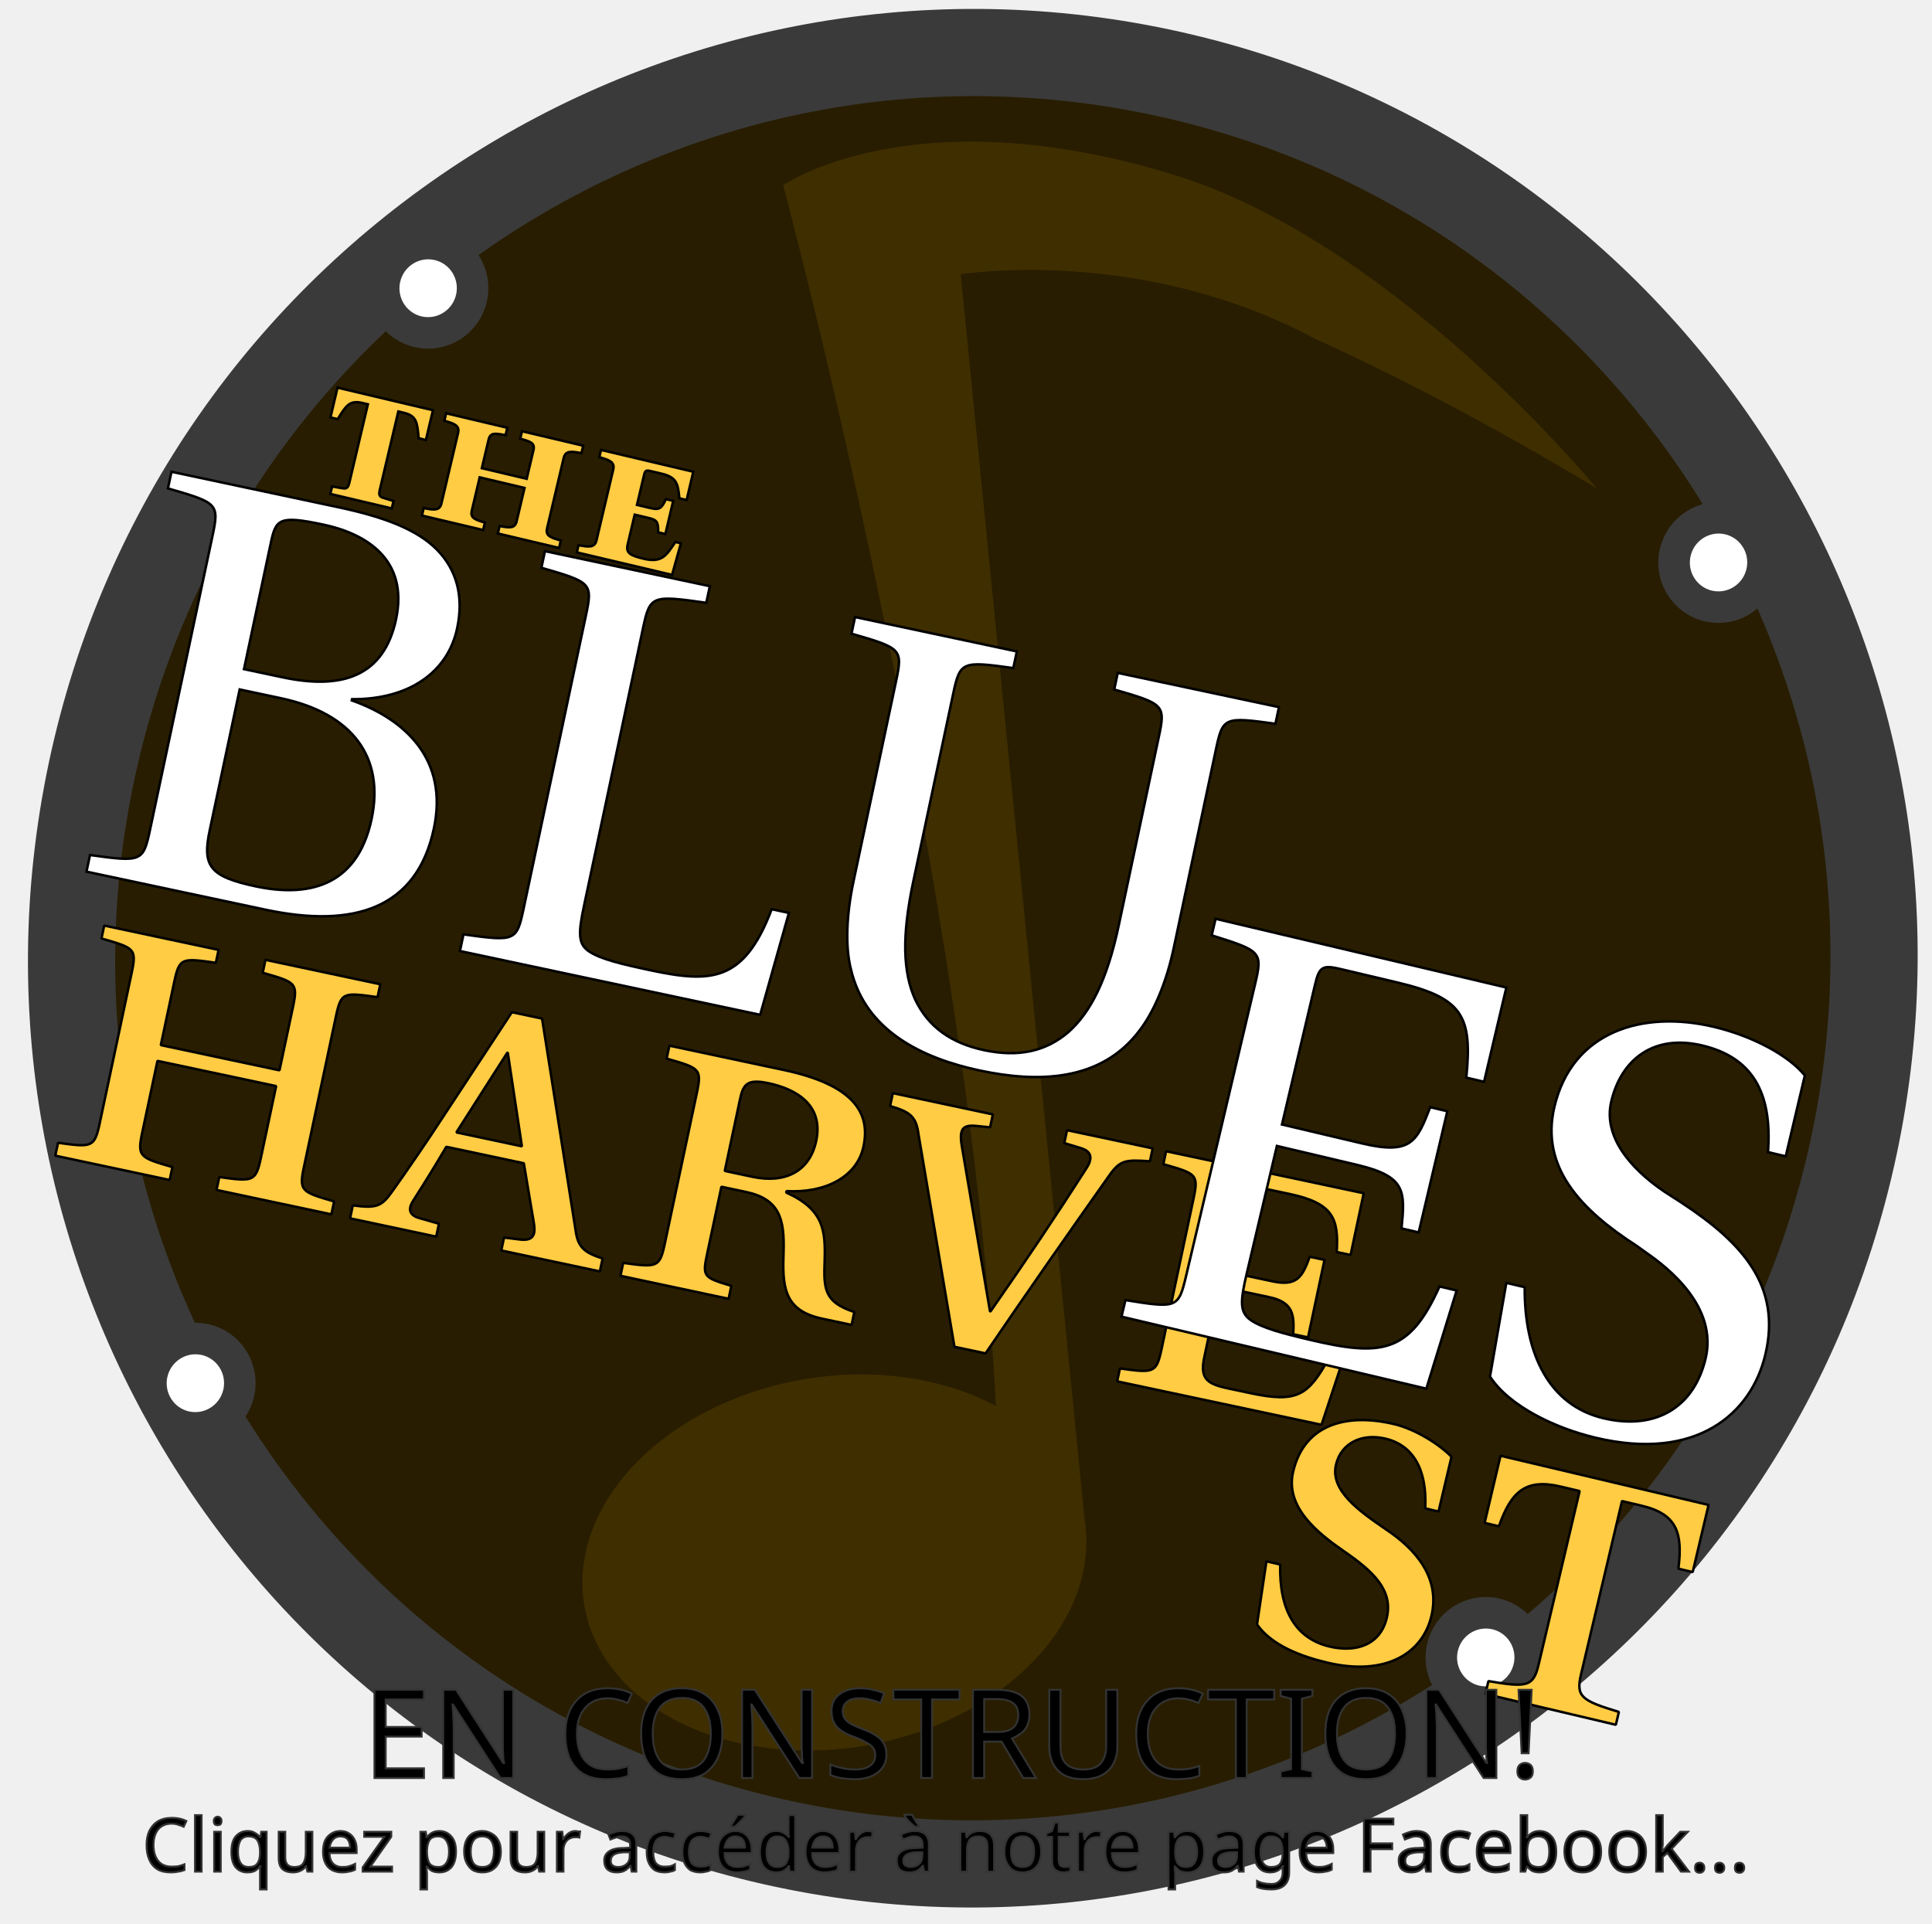
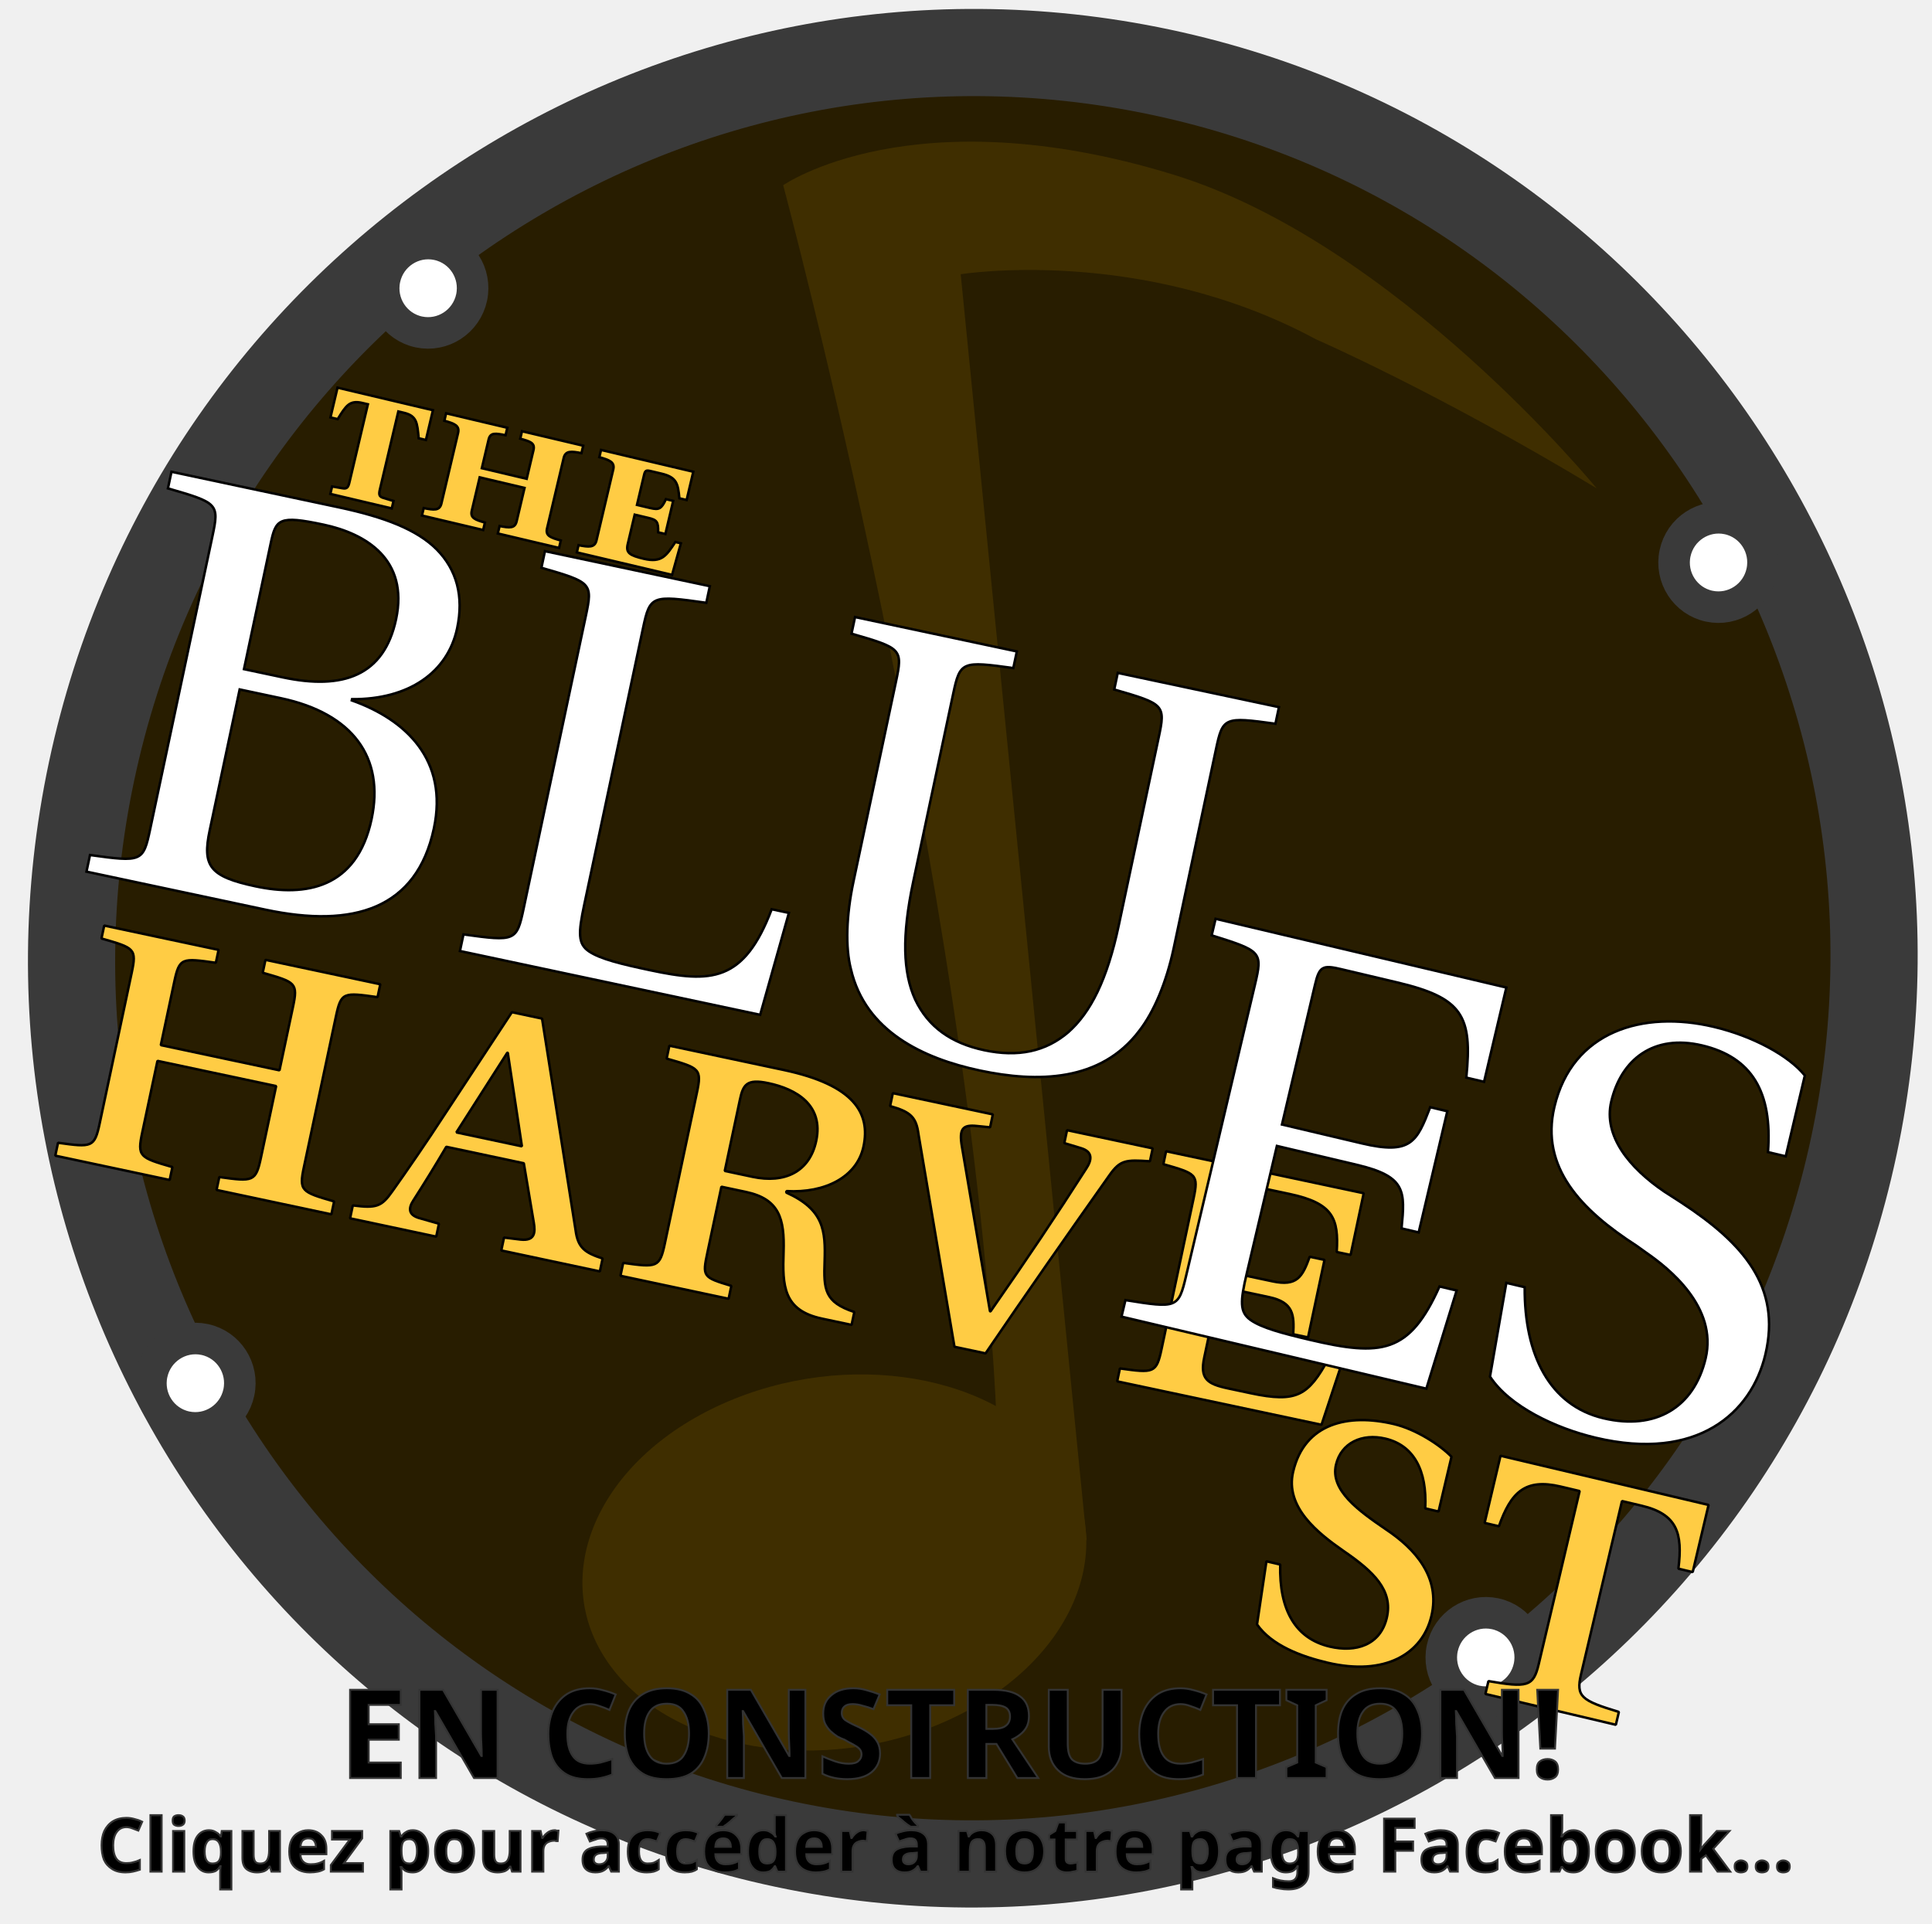
<svg xmlns="http://www.w3.org/2000/svg" xmlns:xlink="http://www.w3.org/1999/xlink" width="78.017mm" height="77.681mm" viewBox="0 0 78.017 77.681" version="1.2" id="svg1149">
  <defs id="defs1146">
    <linearGradient id="linearGradient951">
      <stop style="stop-color:#101010;stop-opacity:1;" offset="0" id="stop947" />
      <stop style="stop-color:#ffffff;stop-opacity:0;" offset="1" id="stop949" />
    </linearGradient>
    <linearGradient xlink:href="#linearGradient951" id="linearGradient953" x1="130.402" y1="118.51" x2="193.326" y2="118.51" gradientUnits="userSpaceOnUse" gradientTransform="translate(-5.035337,1.410246)" />
    <linearGradient xlink:href="#linearGradient951" id="linearGradient1024" gradientUnits="userSpaceOnUse" gradientTransform="translate(-4.198577,-1.097063)" x1="130.402" y1="118.51" x2="193.326" y2="118.51" />
    <linearGradient xlink:href="#linearGradient951" id="linearGradient1028" gradientUnits="userSpaceOnUse" gradientTransform="translate(4.589154,-27.77149)" x1="130.402" y1="118.51" x2="193.326" y2="118.51" />
  </defs>
  <g id="layer1" transform="translate(-77.68631,-75.58295)">
    <g id="g1220" transform="translate(-56.73287,1.61364)">
      <g id="g1234" transform="translate(12.74393,3.106881)">
        <g id="g1220-5" transform="rotate(12) translate(19,-36)">
          <g id="g2929">
            <g id="g4356">
              <rect style="fill-opacity:1;stroke:none;stroke-width:1.103;fill:none" id="rect4244" width="78.017" height="77.681" x="121.675" y="70.862" />
              <ellipse style="fill:#281d00;fill-opacity:1;stroke:#3a3a3a;stroke-width:3.521;stroke-miterlimit:4;stroke-dasharray:none;stroke-opacity:1" id="path32845" cx="161.221" cy="109.703" rx="36.378" ry="36.58" />
              <ellipse style="fill:#ffffff;fill-opacity:1;stroke:#3a3a3a;stroke-width:1.274;stroke-miterlimit:4;stroke-dasharray:none;stroke-opacity:1" id="path32845-7-5" cx="134.081" cy="133.019" rx="1.795" ry="1.805" />
              <ellipse style="fill:#ffffff;fill-opacity:1;stroke:#3a3a3a;stroke-width:1.274;stroke-miterlimit:4;stroke-dasharray:none;stroke-opacity:1" id="path32845-7-5-6" cx="134.081" cy="87.808" rx="1.795" ry="1.805" />
              <ellipse style="fill:#ffffff;fill-opacity:1;stroke:#3a3a3a;stroke-width:1.274;stroke-miterlimit:4;stroke-dasharray:none;stroke-opacity:1" id="path32845-7-5-6-9" cx="187.353" cy="87.808" rx="1.795" ry="1.805" />
              <ellipse style="fill:#ffffff;fill-opacity:1;stroke:#3a3a3a;stroke-width:1.274;stroke-miterlimit:4;stroke-dasharray:none;stroke-opacity:1" id="path32845-7-5-6-9-9" cx="187.353" cy="133.019" rx="1.795" ry="1.805" />
              <ellipse style="fill:#3f2e00;fill-opacity:1;stroke:none;stroke-width:0.681;stroke-opacity:1" id="path30397-2" cx="10.223" cy="207.596" rx="9.983" ry="7.841" transform="matrix(0.8070838,-0.5904369,0.7349644,0.6781057,0,0)" />
              <path style="fill:#3f2e00;fill-opacity:1;stroke:none;stroke-width:0.611px;stroke-linecap:butt;stroke-linejoin:miter;stroke-opacity:1" d="m 166.032,127.723 c -5.411,-20.701 -18.792,-46.965 -18.792,-46.965 0,0 4.364,-4.66 15.305,-3.696 9.37,0.825 19.368,8.838 19.368,8.838 -7.116,-2.466 -12.333,-3.528 -12.333,-3.528 -7.693,-2.258 -14.581,0.412 -14.581,0.412 l 15.613,48.978" id="scythe" />
            </g>
            <g transform="translate(-1,-2) rotate(1.3)">
              <g aria-label="the" id="text16840-2-9" style="font-weight:bold;font-size:8.819px;line-height:1.25;font-family:erewhon;-inkscape-font-specification:'erewhon, Bold';font-variant-caps:all-small-caps;fill:#ffcc44;stroke:url(#linearGradient1028);stroke-width:0.2">
                <path d="m 134.445,92.705 h 0.3 c 0.203,-0.6 0.282,-0.864 0.82,-0.864 h 0.229 v 3.228 c 0,0.212 -0.026,0.3 -0.22,0.309 l -0.423,0.026 v 0.309 h 2.549 v -0.309 l -0.423,-0.026 c -0.194,-0.009 -0.22,-0.097 -0.22,-0.309 v -3.228 h 0.229 c 0.538,0 0.617,0.265 0.82,0.864 h 0.3 v -1.235 h -3.96 z" id="path1407" style="stroke:#000000;fill:#ffcc44;fill-opacity:1;stroke-opacity:1;stroke-width:0.1;stroke-dasharray:none" />
                <path d="m 138.952,95.712 h 2.54 v -0.309 c -0.415,-0.018 -0.626,-0.044 -0.626,-0.344 v -1.385 h 1.861 v 1.385 c 0,0.3 -0.212,0.326 -0.626,0.344 v 0.309 h 2.54 v -0.309 c -0.415,-0.018 -0.653,-0.035 -0.653,-0.344 v -2.928 c 0,-0.309 0.238,-0.335 0.653,-0.353 v -0.309 h -2.54 v 0.309 c 0.415,0.018 0.626,0.026 0.626,0.326 v 1.191 h -1.861 v -1.191 c 0,-0.3 0.212,-0.309 0.626,-0.326 v -0.309 h -2.54 v 0.309 c 0.415,0.018 0.653,0.044 0.653,0.353 v 2.928 c 0,0.309 -0.238,0.326 -0.653,0.344 z" id="path1409" style="stroke:#000000;fill:#ffcc44;fill-opacity:1;stroke-opacity:1;stroke-width:0.1;stroke-dasharray:none" />
                <path d="m 145.382,95.721 h 3.951 l 0.053,-1.323 h -0.229 c -0.229,0.617 -0.335,0.952 -1.085,0.952 -0.582,0 -0.767,-0.062 -0.767,-0.423 v -1.226 h 0.556 c 0.362,0 0.441,0.053 0.529,0.476 h 0.3 V 92.802 H 148.389 c -0.088,0.423 -0.168,0.494 -0.529,0.494 h -0.556 v -1.244 c 0,-0.168 0.026,-0.212 0.203,-0.212 h 0.467 c 0.626,0 0.741,0.229 0.935,0.803 h 0.3 v -1.173 h -3.828 v 0.3 c 0.415,0.018 0.661,0.044 0.661,0.353 v 2.946 c 0,0.309 -0.247,0.335 -0.661,0.353 z" id="path1411" style="stroke:#000000;fill:#ffcc44;fill-opacity:1;stroke-opacity:1;stroke-width:0.1;stroke-dasharray:none" />
              </g>
            </g>
            <g aria-label="harvest" id="text16840-2" style="font-size:19.756px;line-height:1.25;font-family:erewhon;-inkscape-font-specification:'erewhon, Normal';font-variant-caps:all-small-caps;fill:#ffcc44;stroke:url(#linearGradient953);stroke-width:0.2" transform="translate(1.405527,0.3125027)">
              <path d="m 125.232,124.894 h 4.722 v -0.533 c -1.383,-0.099 -1.482,-0.119 -1.482,-1.126 v -2.944 h 4.899 v 2.944 c 0,1.008 -0.099,1.027 -1.482,1.126 v 0.533 h 4.741 v -0.533 c -1.383,-0.099 -1.482,-0.119 -1.482,-1.126 v -6.203 c 0,-1.008 0.099,-1.008 1.482,-1.106 v -0.533 h -4.741 v 0.533 c 1.383,0.099 1.482,0.099 1.482,1.106 v 2.608 h -4.899 v -2.608 c 0,-1.008 0.099,-1.008 1.482,-1.106 v -0.533 h -4.722 v 0.533 c 1.383,0.099 1.482,0.099 1.482,1.106 v 6.203 c 0,1.008 -0.099,1.027 -1.482,1.126 z" id="path1392" style="fill:#ffcc44;fill-opacity:1;stroke:#000000;stroke-width:0.1;stroke-linejoin:bevel;stroke-dasharray:none;stroke-opacity:1" />
              <path d="m 137.402,124.894 h 3.556 v -0.533 l -0.849,-0.059 c -0.435,-0.04 -0.494,-0.296 -0.356,-0.652 0.296,-0.79 0.553,-1.501 0.849,-2.39 h 3.2 l 0.889,2.252 c 0.158,0.395 0.198,0.731 -0.375,0.79 l -0.672,0.059 v 0.533 h 4.07 v -0.533 c -0.751,-0.079 -1.067,-0.217 -1.304,-0.889 l -3.102,-8.08 h -1.245 l -1.798,4.603 c -0.454,1.185 -1.027,2.568 -1.422,3.477 -0.296,0.691 -0.474,0.81 -1.442,0.889 z m 3.477,-4.287 1.343,-3.576 h 0.02 l 1.343,3.576 z" id="path1394" style="fill:#ffcc44;fill-opacity:1;stroke:#000000;stroke-width:0.1;stroke-linejoin:bevel;stroke-dasharray:none;stroke-opacity:1" />
              <path d="m 148.564,124.894 h 4.465 v -0.533 c -1.205,-0.099 -1.225,-0.119 -1.225,-1.126 v -2.707 h 1.008 c 1.383,0 1.758,0.731 1.995,2.055 0.237,1.343 0.474,2.311 2.074,2.311 h 1.225 v -0.533 c -1.264,-0.138 -1.403,-0.632 -1.6,-1.758 -0.217,-1.205 -0.454,-2.035 -2.094,-2.39 v -0.059 c 1.541,-0.237 2.667,-1.146 2.667,-2.41 0,-1.363 -0.869,-2.351 -3.793,-2.351 h -4.722 v 0.533 c 1.383,0.099 1.482,0.099 1.482,1.106 v 6.203 c 0,1.008 -0.099,1.027 -1.482,1.126 z m 3.24,-5.018 v -2.924 c 0,-0.632 0.079,-0.909 0.988,-0.909 1.146,0 2.371,0.395 2.371,1.877 0,1.284 -0.889,1.956 -2.213,1.956 z" id="path1396" style="fill:#ffcc44;fill-opacity:1;stroke:#000000;stroke-width:0.1;stroke-linejoin:bevel;stroke-dasharray:none;stroke-opacity:1" />
              <path d="m 157.79,115.925 c 0.869,0.059 1.126,0.217 1.363,0.889 l 3.2,8.08 h 1.284 c 1.106,-2.707 2.252,-5.413 3.398,-8.08 0.296,-0.691 0.514,-0.751 1.482,-0.889 v -0.533 h -3.536 v 0.533 l 0.691,0.059 c 0.533,0.04 0.533,0.395 0.395,0.751 -0.81,2.153 -1.561,4.03 -2.588,6.46 h -0.02 l -2.489,-6.263 c -0.277,-0.691 -0.158,-0.889 0.415,-0.948 l 0.533,-0.059 v -0.533 h -4.129 z" id="path1398" style="fill:#ffcc44;fill-opacity:1;stroke:#000000;stroke-width:0.1;stroke-linejoin:bevel;stroke-dasharray:none;stroke-opacity:1" />
              <path d="m 169.07,124.894 h 8.436 l 0.296,-2.667 h -0.573 c -0.494,1.62 -0.869,2.015 -2.786,2.015 h -0.929 c -0.869,0 -1.205,-0.138 -1.205,-1.027 v -2.924 h 2.055 c 1.008,0 1.146,0.494 1.264,1.264 h 0.612 v -3.2 h -0.612 c -0.119,0.869 -0.257,1.284 -1.264,1.284 h -2.055 v -2.805 c 0,-0.77 0.356,-0.79 0.83,-0.79 h 1.166 c 1.798,0 2.153,0.553 2.351,1.897 h 0.573 v -2.548 h -8.159 v 0.533 c 1.383,0.099 1.482,0.099 1.482,1.106 v 6.203 c 0,1.008 -0.099,1.027 -1.482,1.126 z" id="path1400" style="fill:#ffcc44;fill-opacity:1;stroke:#000000;stroke-width:0.1;stroke-linejoin:bevel;stroke-dasharray:none;stroke-opacity:1" />
              <g transform="translate(0,5) rotate(1.3)">
                <path d="m 179.284,121.714 0.217,2.568 c 0.77,0.691 2.035,0.849 3.121,0.849 2.39,0 3.655,-1.225 3.655,-2.805 0,-1.6 -1.264,-2.489 -2.608,-2.983 -1.225,-0.474 -2.548,-1.008 -2.548,-2.074 0,-0.909 0.731,-1.482 1.699,-1.482 1.166,0 1.936,0.849 2.213,2.371 h 0.553 v -2.272 c -0.553,-0.356 -1.64,-0.751 -2.568,-0.751 -1.897,0 -3.517,0.79 -3.517,2.805 0,1.482 1.561,2.193 2.707,2.647 1.383,0.533 2.331,1.087 2.331,2.232 0,1.126 -0.889,1.659 -1.976,1.659 -1.422,0 -2.331,-0.968 -2.707,-2.766 z" id="path1402" style="fill:#ffcc44;fill-opacity:1;stroke:#000000;stroke-width:0.1;stroke-linejoin:bevel;stroke-dasharray:none;stroke-opacity:1" />
                <path d="m 187.502,118.177 h 0.593 c 0.158,-1.442 0.573,-2.134 2.055,-2.134 h 0.79 v 7.191 c 0,0.929 -0.237,1.027 -1.818,1.126 v 0.533 h 5.413 v -0.533 c -1.58,-0.099 -1.837,-0.198 -1.837,-1.126 v -7.191 h 0.81 c 1.482,0 1.877,0.691 2.035,2.134 h 0.593 v -2.786 h -8.633 z" id="path1404" style="fill:#ffcc44;fill-opacity:1;stroke:#000000;stroke-width:0.1;stroke-linejoin:bevel;stroke-dasharray:none;stroke-opacity:1" />
              </g>
            </g>
            <g aria-label="BLUES" id="blues" style="font-size:25.4px;line-height:1.25;font-family:erewhon;-inkscape-font-specification:'erewhon, Normal';fill:#ffffff;stroke:#101010;stroke-width:0.1">
              <path d="m 125.484,113.724 h 7.391 c 3.632,0 5.969,-1.295 5.969,-4.623 0,-2.819 -2.007,-4.064 -4.318,-4.369 v -0.051 c 2.235,-0.457 3.556,-1.854 3.556,-3.683 0,-1.321 -0.508,-2.311 -1.473,-2.946 -0.94,-0.61 -2.311,-0.838 -4.216,-0.838 h -6.909 v 0.686 c 2.108,0.152 2.159,0.178 2.159,1.524 v 12.09 c 0,1.346 -0.051,1.372 -2.159,1.524 z m 4.521,-2.667 v -5.817 h 1.702 c 2.972,0 4.597,1.473 4.597,4.013 0,2.87 -1.956,3.632 -4.013,3.632 -1.905,0 -2.286,-0.356 -2.286,-1.829 z m 0,-6.655 v -5.182 c 0,-1.016 0.076,-1.194 1.93,-1.194 1.753,0 3.658,0.66 3.658,3.124 0,2.337 -1.499,3.251 -3.988,3.251 z" id="path1334" style="fill:#ffffff;fill-opacity:1;stroke:#000000;stroke-width:0.1;stroke-dasharray:none;stroke-opacity:1" />
              <path d="m 140.902,113.724 h 12.395 l 0.279,-4.267 h -0.711 c -0.483,3.124 -1.778,3.429 -4.293,3.429 -1.194,0 -2.057,-0.025 -2.565,-0.229 -0.508,-0.203 -0.584,-0.635 -0.584,-1.803 V 99.424 c 0,-1.346 0.076,-1.372 2.286,-1.524 v -0.686 h -6.807 v 0.686 c 2.108,0.152 2.159,0.178 2.159,1.524 v 12.09 c 0,1.346 -0.051,1.372 -2.159,1.524 z" id="path1336" style="fill:#ffffff;fill-opacity:1;stroke:#000000;stroke-width:0.1;stroke-dasharray:none;stroke-opacity:1" />
              <path d="m 153.704,97.9 c 2.108,0.152 2.159,0.178 2.159,1.524 v 8.255 c 0,1.397 0.229,2.667 0.635,3.48 1.092,2.337 3.607,2.921 5.944,2.921 2.362,0 4.877,-0.559 5.969,-2.921 0.406,-0.838 0.66,-2.108 0.66,-3.531 v -8.204 c 0,-1.346 0.051,-1.372 2.134,-1.524 v -0.686 h -6.655 v 0.686 c 2.108,0.152 2.159,0.178 2.159,1.524 v 7.747 c 0,2.261 -0.381,3.683 -1.092,4.648 -0.737,0.965 -1.778,1.422 -3.175,1.422 -1.372,0 -2.413,-0.457 -3.15,-1.422 -0.711,-0.965 -1.067,-2.388 -1.067,-4.648 v -7.747 c 0,-1.346 0.076,-1.372 2.159,-1.524 v -0.686 h -6.68 z" id="path1338" style="fill:#ffffff;fill-opacity:1;stroke:#000000;stroke-width:0.1;stroke-dasharray:none;stroke-opacity:1" />
              <g transform="translate(0,5) rotate(1.3)">
                <path d="m 172.728,113.724 h 12.649 l 0.279,-4.14 h -0.711 c -0.559,2.921 -1.626,3.302 -4.623,3.302 -1.118,0 -1.981,-0.025 -2.489,-0.229 -0.508,-0.203 -0.584,-0.635 -0.584,-1.803 v -5.283 h 3.327 c 2.032,0 2.134,0.584 2.337,2.083 h 0.711 v -5.029 h -0.711 c -0.203,1.473 -0.305,2.057 -2.337,2.057 h -3.327 v -5.791 c 0,-0.762 0.102,-0.864 0.864,-0.864 h 2.337 c 2.718,0 3.277,0.61 3.607,3.099 h 0.737 v -3.912 h -12.065 v 0.686 c 2.108,0.152 2.159,0.178 2.159,1.524 v 12.09 c 0,1.346 -0.051,1.372 -2.159,1.524 z" id="path1340" style="fill:#ffffff;fill-opacity:1;stroke:#000000;stroke-width:0.1;stroke-dasharray:none;stroke-opacity:1" />
                <path d="m 187.537,108.822 0.229,3.835 c 1.041,0.991 3.048,1.422 4.724,1.422 4.216,0 5.893,-2.413 5.893,-4.851 0,-2.819 -1.905,-4.166 -4.699,-5.182 l -0.787,-0.279 c -1.6,-0.61 -2.921,-1.626 -2.921,-3.048 0,-1.753 1.041,-3.048 3.048,-3.048 2.057,0 3.2,1.168 3.581,3.581 h 0.737 v -3.353 c -0.813,-0.635 -2.413,-1.067 -4.039,-1.067 -2.921,0 -5.512,1.473 -5.512,4.623 0,2.515 2.007,3.81 4.521,4.699 l 0.432,0.178 c 1.041,0.406 3.327,1.473 3.327,3.607 0,2.057 -1.321,3.302 -3.454,3.302 -2.235,0 -3.708,-1.753 -4.318,-4.42 z" id="path1342" style="fill:#ffffff;fill-opacity:1;stroke:#000000;stroke-width:0.1;stroke-dasharray:none;stroke-opacity:1" />
              </g>
            </g>
            <g>



              </g>
          </g>
        </g>
      </g>
    </g>
  </g>
  <g id="neons">
-     <text x="1.0cm" y="1.9cm" font-size="5" font-family="Tilt Neon" text-anchor="middle" fill="#000000" stroke="#333333" stroke-width="0.1%">
+     <text x="1.0cm" y="1.9cm" font-size="5" font-weight="800" font-family="Tilt Neon" text-anchor="middle" fill="#000000" stroke="#333333" stroke-width="0.1%">
      <animate attributeName="fill" values="#000000;#A20000;#000000" dur="3s" repeatCount="indefinite" />
      EN CONSTRUCTION!
    </text>
-     <text x="1cm" y="2cm" font-size="3" font-family="Tilt Neon" text-anchor="middle" fill="#000000" stroke="#333333" stroke-width="0.1%">
+     <text x="1cm" y="2cm" font-size="3" font-weight="800" font-family="Tilt Neon" text-anchor="middle" fill="#000000" stroke="#333333" stroke-width="0.1%">
      <animate attributeName="fill" values="#000000;#A20000;#000000;" dur="3s" repeatCount="indefinite" />
      Cliquez pour accéder à notre page Facebook...
    </text>
  </g>
</svg>
